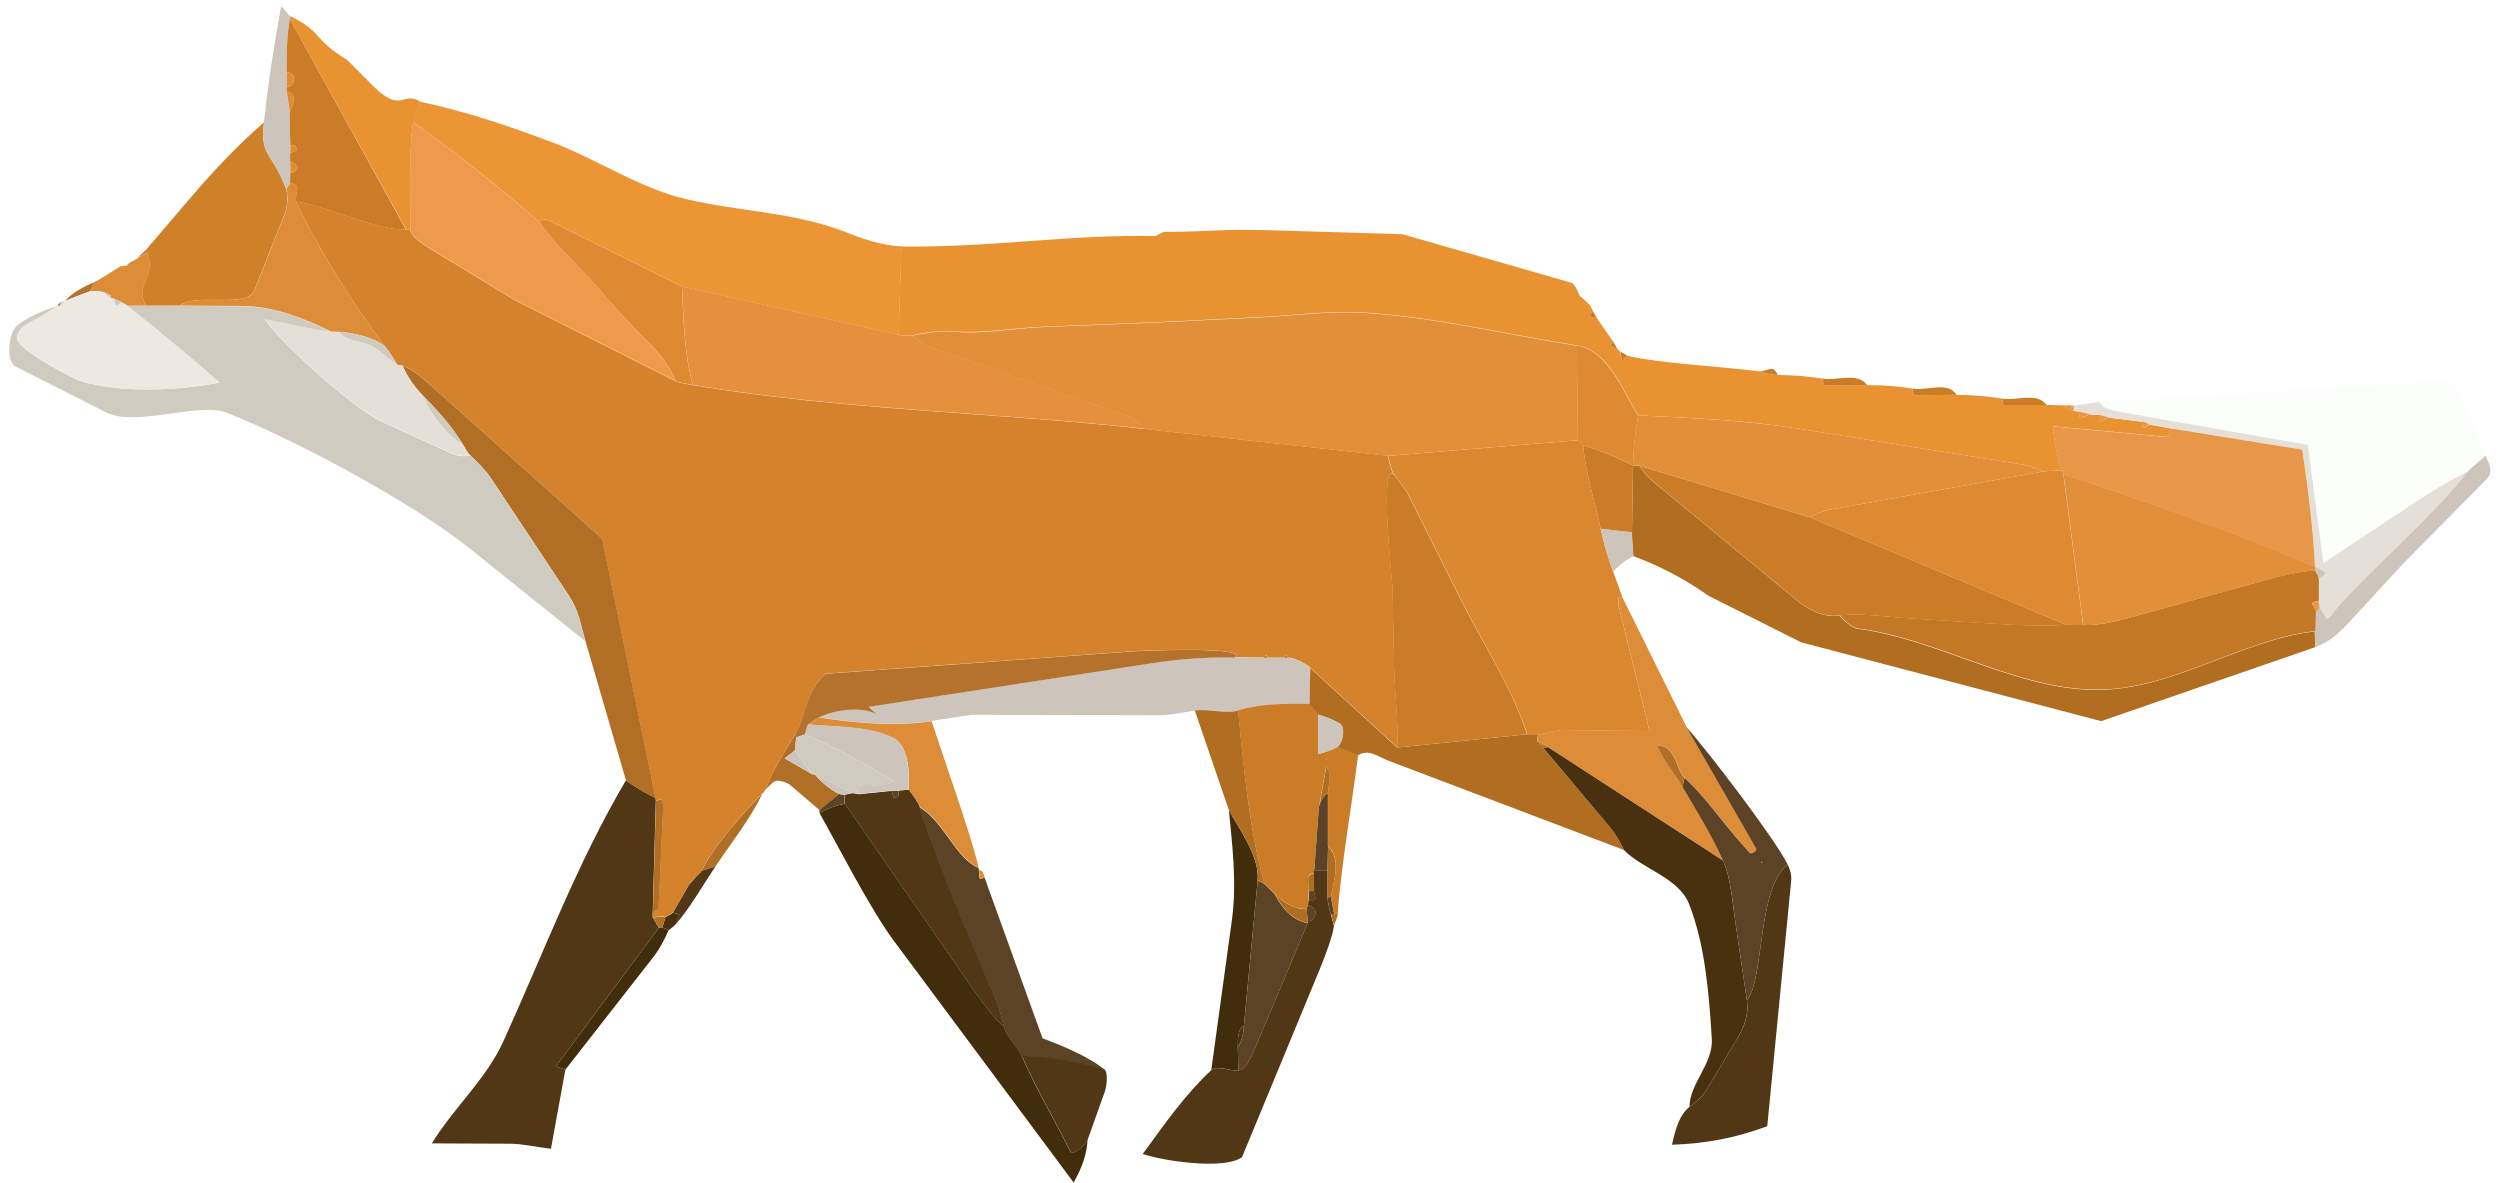
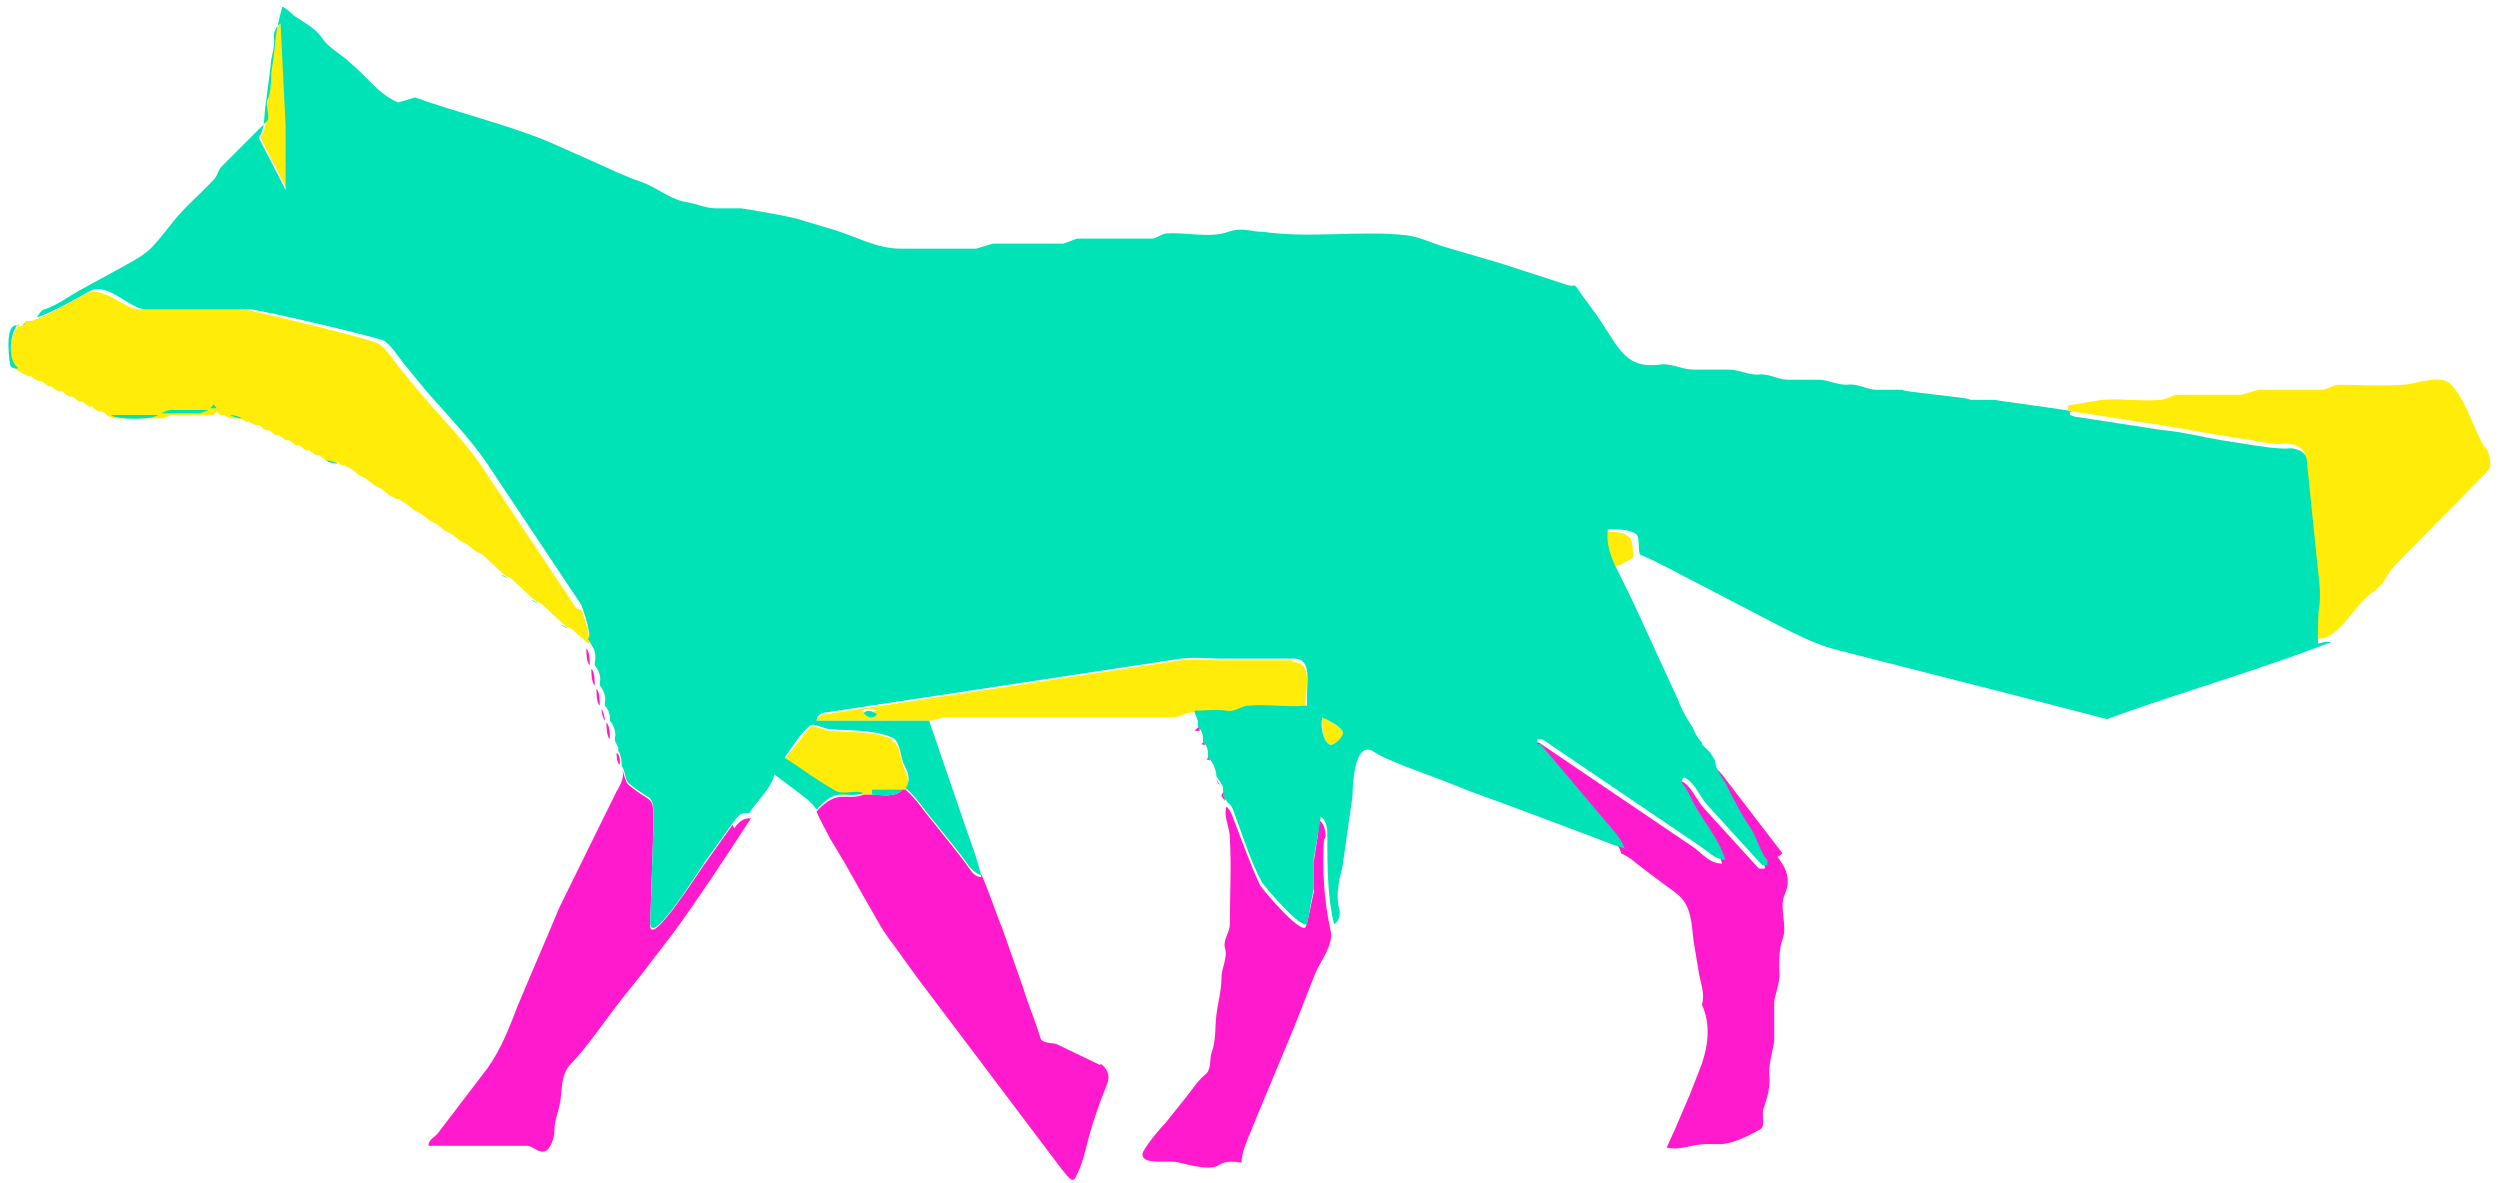
- <svg xmlns="http://www.w3.org/2000/svg" id="Layer_1" data-name="Layer 1" viewBox="0 0 148.79 70.38">
+ <svg xmlns="http://www.w3.org/2000/svg" id="Layer_1" version="1.1" viewBox="0 0 148.8 70.4">
  <defs>
    <style>
-       .cls-1 {
-         fill: #cdc5bb;
+       .st0 {
+         fill: #00e3b7;
      }

-       .cls-2 {
-         fill: #e4dfd7;
+       .st1 {
+         fill: #ff1bcd;
      }

-       .cls-3 {
-         fill: #dd8c38;
-       }
- 
-       .cls-4 {
-         fill: #ca7c27;
-       }
- 
-       .cls-5 {
-         fill: #c37825;
-       }
- 
-       .cls-6 {
-         fill: #cfcbc0;
-       }
- 
-       .cls-7 {
-         fill: #b16e20;
-       }
- 
-       .cls-8 {
-         fill: #ee9a4c;
-       }
- 
-       .cls-9 {
-         fill: #49300e;
-       }
- 
-       .cls-10 {
-         fill: #e89232;
-       }
- 
-       .cls-11 {
-         fill: #fcfefb;
-       }
- 
-       .cls-12 {
-         fill: #e4903d;
-       }
- 
-       .cls-13 {
-         fill: #dd8a33;
-       }
- 
-       .cls-14 {
-         fill: #b5722c;
-       }
- 
-       .cls-15 {
-         fill: #da8830;
-       }
- 
-       .cls-16 {
-         fill: #412d0b;
-       }
- 
-       .cls-17 {
-         fill: #5d4325;
-       }
- 
-       .cls-18 {
-         fill: #e89647;
-       }
- 
-       .cls-19 {
-         fill: #b16f25;
-       }
- 
-       .cls-20 {
-         fill: #513716;
-       }
- 
-       .cls-21 {
-         fill: #e28f3a;
-       }
- 
-       .cls-22 {
-         fill: #ce8129;
-       }
- 
-       .cls-23 {
-         fill: #ede8e1;
-       }
- 
-       .cls-24 {
-         fill: #d4832c;
-       }
- 
-       .cls-25 {
-         fill: #ec9534;
+       .st2 {
+         fill: #ffed09;
      }
    </style>
  </defs>
-   <path class="cls-24" d="M24.16,13.67h.25c0,.39.79.89,1.21,1.15l5.01,3.04,9.56,4.82c.24.12.75.19,1.03.24,8.87,1.49,17.97,1.62,26.92,2.61l14.45,1.59c.11.32.18.87.37,1.12-.89-.8-.08,6.51-.08,6.68l.1,4.8c.03,1.65.27,3.2.18,4.76l-5.17-4.73c-.29-.27-.96-.61-1.33-.61-.01-.01-.12-.13-.12-.15s-.11.14-.12.15h-.94s-.11-.16-.12-.15c0,.01-.11.14-.13.15l-1.73-.02c.82-.67-5.61-.39-5.92-.37l-18.42,1.34c-1.17.96-1.18,2.5-1.83,3.6s-1.34,2.11-1.77,3.31c-.05.06-.13.19-.19.24-1.05,1.01-3,3.24-3.6,4.57-.05.12-.26.28-.35.37-.11.11-.33.32-.4.45l-.97,1.68c-.1.06-.31.22-.43.22l-.76.05c-.05-.08,0-.29,0-.38-.07.07.33-.08.33-.18l.27-5.93c0-.17-.04-.53-.12-.51s-.22.03-.31.05c0-.04-.01-.11-.02-.15l-3.18-15.43-10.03-8.97c-.62-.56-1.17-1.05-1.85-1.33-.08,0-.24-.01-.31-.05-.18-.29-.43-.73-.64-.97-1.81-2.35-4.14-6.04-5.38-8.73,1.88.25,4.66,1.69,6.53,1.66Z" />
-   <path class="cls-10" d="M93.5,16.82l.53.8.21.17.4.39.18.36s-.28.27-.18.28c.11.02.35.05.41.13l.95,1.37s-.25.24-.16.27l.39.14.2.2.05.38c.06.41.2-.18.36-.14,1.93.46,5.9.67,7.87.93.27.11.76.22,1.07.22.92,0,1.81.08,2.71.21-.03-.08,0,.39.09.39h2.55c.91,0,1.81.06,2.71.21-.03-.09,0,.39.09.39l2.52-.02c.92,0,1.83.09,2.73.22-.03-.08,0,.38.09.38h2.55s1.1.03,1.1.03c.01.12,0,.17.07.19l.42.13c.08.02.24.02.32.04,0,.04.02.43.12.39l.52-.22.55.04s.02.44.11.39c.13-.06.38-.25.52-.23l1.93.24.05.31c.01.07.09.07.15.03.06-.04.18-.19.25-.17l1.16.21.06.35c.01.08-.32.16-.41.15l-6.55-.61c.07.92.24,1.84.56,2.64-.32.01-.9,0-1.19.06-.41-.24-.9-.38-1.48-.47l-12.99-2.08c-3.22-.52-6.43-.64-9.59-.8-.92-1.46-1.76-3.86-3.64-4.16-4.18-.66-8.34-1.68-12.68-1.96-2.07-.13-4.24.18-6.32.28l-6.14.3-6.73.27c-1.82.07-3.49.43-5.39.26-.66-.06-1.77.12-2.32.25-.19.05-.6.01-.8-.03l.16-5.26c5.2.08,10.06-.73,15.12-.62l.5-.25c2.84,0,3.24-.18,6.19-.1l8.02.24,10.02,2.88Z" />
-   <path class="cls-15" d="M93.9,26.19l.32.32c.15,1.68.7,3.3,1.05,4.95.2.92.42,1.71.74,2.57l.56,1.54s-.23,0-.23,0c0,0-.04.35,0,.5l1.83,7.44-5.16-.05c-.41,0-1.11.2-1.47.29-.16.04-.48-.06-.64-.04-.9-2.77-2.56-5.26-3.9-7.94l-3.25-6.49-.77-1.03c-.19-.25-.26-.8-.37-1.12l11.31-.93Z" />
-   <path class="cls-25" d="M53.65,14.67l-.16,5.26-12.89-2.87-7.97-3.96c-.06-.03-.35-.06-.39-.02s-.06.07-.11.15c-2.41-2.09-4.95-4.11-7.55-5.97.05-.34.31-.87.45-1.2,2.66.56,5.23,1.43,7.86,2.42s5.18,2.73,7.94,3.37c3.33.78,6.58.76,9.78,2.07.89.37,2.13.72,3.04.74Z" />
-   <path class="cls-6" d="M3.38,18.2c-1.17.97-2.21,1-2.37,1.86-.14.74,3.54,2.54,3.65,2.58,2.4.78,5.94.62,8.41.13-1.47-1.29-4.12-3.5-5.51-4.58h1.17c.6.01,1.39.01,1.97.02l3.72.02c1.86,0,3.74.76,5.25,1.51-.93-.06-2.67-.5-3.91-.73,1.07,1.55,5.4,5.38,6.9,6.06l3.52,1.61c.63.29,1.17.6,1.78.42.34.28.93.88,1.22,1.33l4.66,7.02c.61.91.71,1.77.99,2.71l-6.88-5.52c-3.38-2.72-10.37-6.47-14.49-8.09-1.6-.63-5.37.88-7.13,0l-5.4-2.73c-.61-.31-.41-2.03.07-2.43.58-.49,1.74-1,2.37-1.15Z" />
-   <path class="cls-20" d="M39.01,47.49s.02.11.02.15l-.18,6.58c0,.1-.04.3,0,.38l.36.62-6.13,8.25.57.19-.86,4.71c-.9-.1-1.66-.3-2.45-.3l-4.64-.02c1.37-2.22,3.22-3.79,4.27-6.1,2.39-5.26,4.38-10.59,7.28-15.5.56.39,1.14.74,1.75,1.03Z" />
-   <path class="cls-11" d="M147.94,27.11c-.26.29-.81.66-1.04.95-1.15.56-2.25,1.24-3.38,1.99l-5.24,3.48-.93-7.04-11.05-1.94c-.58-.1-1.09-.18-1.38-.61,1.81-.25,3.64-.18,5.56-.31l4.57-.31,4.94-.31c1.54-.1,3.08-.11,4.56-.38,1.1-.2,1.62.32,2.02,1.21.51,1.12,1,2.19,1.38,3.27Z" />
-   <path class="cls-7" d="M97.58,27.73c.34.59.88,1,1.48,1.49l7.77,6.42c.83.68,1.62,1.11,2.65,1,.15.18.7.73,1.06.78,4.81.62,9.33,3.6,14.17,3.64,4.55.04,8.67-2.98,13.06-3.48-.01.26.02.66.04.93l-12.76,4.41-17.85-4.69-5.5-2.76c-1.46-1.03-2.92-1.79-4.49-2.37-.03-.44-.09-.99-.08-1.43l.06-3.98c.09.05.3,0,.4.03Z" />
-   <path class="cls-1" d="M73.5,39.13l1.73.02h.25s.94,0,.94,0h.24c.37,0,1.04.34,1.33.6l-.04,2.15c-1.48,0-2.9-.02-4.26.39-.69.21-1.85-.12-2.58,0-.66.11-1.48.28-2.23.28l-11.07-.03-2.37.37c-2.19.34-4.55.11-6.71-.22.78-.41,2.52-.72,3.46-.17l-.51-.46,16.94-2.61c1.7-.26,3.26-.35,4.87-.33Z" />
-   <path class="cls-19" d="M39.01,47.49c-.61-.29-1.19-.64-1.75-1.03l-2.42-8.32c-.27-.94-.38-1.8-.99-2.71l-4.66-7.02c-.29-.44-.89-1.04-1.22-1.33-.14-.12-.31-.44-.41-.61-.65-1.09-1.52-2.04-2.42-2.96-.5-.51-.9-1.1-1.18-1.75.68.28,1.22.78,1.85,1.33l10.03,8.97,3.18,15.43Z" />
-   <path class="cls-4" d="M77.95,41.9l.5.62v2.37c.43-.14.87-.27,1.13-.43l1.25.48c-.32,2.57-1.08,7.07-1.21,9.44h-.22s-.19-1-.19-1c.17-.99.64-2.31-.17-3.01v-3.17c-.01-.51.28-1.01-.11-1.6l-.44,2.47-.27,3.73s-.02.12-.02.16c-.19,0-.35.14-.35.3l.03.76v.58c.02.07-.03.22-.05.29-.02.06-.08.15-.07.21-.74.01-1.36-.39-1.9-.91l-.61-.6c-.88-3.09-1.25-7.08-1.57-10.31,1.36-.41,2.79-.4,4.26-.39ZM78.95,45.18s-.02-.03-.03-.03-.03.02-.03.03.02.03.03.03.03-.02.03-.03Z" />
-   <path class="cls-22" d="M17.03,11.25c.12.49.08,1.06-.12,1.56l-1.78,4.49c-.42,1.06-3.56.11-4.43.89-.58,0-1.37,0-1.97,0-.85-1.1.68-1.78-.02-3.17-.02-.04,0-.11,0-.18l2.68-3.13c1.38-1.61,2.78-3.09,4.32-4.43-.23,2.12.43,1.63,1.32,3.97Z" />
-   <path class="cls-3" d="M96.57,35.57l3.82,7.72,4.13,7.2c.1.18-.29.36-.36.28l-.35-.39c-1.23-1.35-2.26-2.9-3.54-4.09-.55-.51-.43-1.89-1.65-1.93.37.93,1.06,1.69,1.52,2.46.86,1.43,1.76,2.88,2.42,4.4l-10.43-6.76-.64-.37.05-.35c.37-.09,1.06-.29,1.47-.29l5.16.05-1.83-7.44c-.04-.15,0-.5,0-.5,0,0,.19,0,.23,0Z" />
-   <path class="cls-16" d="M50.29,47.84l7.2,10.42c.74,1.07,1.41,2.06,2.27,2.87.16.6.81,1.18,1.05,1.72.85,1.95,1.89,3.69,2.94,5.78.28-.03.85-.45.98-.82-.04.81-.28,1.59-.83,2.57l-10.72-14.41c-1.38-1.86-3.31-5.64-4.39-7.55.44-.3.96-.49,1.49-.58Z" />
-   <path class="cls-7" d="M83.16,44.49l7.73-.79c.16-.02.48.08.64.04l-.05.35.38.43,3.98,4.74c.33.39.61.91.81,1.33l-13.95-5.29c-.69-.26-1.22-.75-1.88-.35l-1.25-.48c.34-.2.51-1.18.19-1.39s-.93-.45-1.32-.55l-.5-.62.04-2.15,5.17,4.73Z" />
-   <path class="cls-9" d="M102.55,51.22c.48,1.09.54,2.41.73,3.65l.69,4.68c.11.76-.13,1.51-.55,2.22l-1.88,3.13c-.24.4-.65.71-.99.98,0-1.38,1.42-2.58,1.33-4.04-.16-2.64-.39-5.58-1.35-8.03-.62-1.58-2.81-2.1-3.88-3.22-.2-.42-.48-.94-.81-1.33l-3.98-4.74.26-.06,10.43,6.76Z" />
-   <path class="cls-20" d="M79.01,51.81v1.6c0,.32.12.69.2,1.01l.18.7c-.09.66-.55,1.85-.85,2.58l-4.62,11.17c-1.05.77-4.67.23-5.91-.19,1.39-1.91,2.55-3.56,4.08-4.99.34-.31,1.21.08,1.61.02.45-.07.74-.72,1-1.34l3.13-7.44s0-.09,0-.13c.24.13.5-.29.46-.55-.03-.17-.32-.39-.47-.35.02-.07.07-.21.06-.29.1-.02.43-.02.41-.14s-.09-.36-.09-.48l-.02-1.03s.01-.12.02-.16h.79Z" />
-   <path class="cls-20" d="M100.55,65.88c.34-.27.75-.57.99-.98l1.88-3.13c.43-.71.67-1.46.55-2.22,1.05-1.32.6-6.7,2.43-8.09.14.29.24.61.2,1.01l-1.42,14.56c-1.94.71-3.66,1.03-5.67,1.1.2-.9.43-1.78,1.05-2.26Z" />
-   <path class="cls-17" d="M58.24,51.64s0,.1.01.14l.05.49c0,.08.28-.03.3-.03l3.45,9.56c1.19.43,2.94,1.19,3.67,1.86-1.62-.41-3.26-.8-4.92-.78-.24-.55-.89-1.13-1.05-1.72-.12-.45-.23-1.01-.44-1.52-1.61-3.9-3.33-7.67-4.59-11.6,1.46.86,2.16,3.06,3.51,3.61Z" />
-   <path class="cls-10" d="M20.62,3.54l.4.39.2.2.4.4.2.2.4.4c1.68,1.68,1.8.23,2.82.94-.14.33-.4.87-.45,1.2-.26,1.71-.15,4.8-.16,6.4h-.25S17.25,1.13,17.25,1.13l.03-.17c2.02,1.01,1.26,1.31,3.34,2.58Z" />
-   <path class="cls-2" d="M146.9,28.06c-2.28,2.88-5.56,5.61-7.77,8.09-.21.23-.55.8-.64.66l-.44-.68c-.01-.09-.06-.28-.06-.37v-1.33c.06.04.5-.26.39-.35-.14-.11-.39-.26-.59-.34-.11-2.26-.39-4.47-.76-6.98l-7.94-1.28-1.16-.21c-.08-.05-.33-.15-.45-.17l-1.93-.24c-.14-.05-.47-.15-.64-.16l-.55-.04-.63-.16c-.08-.02-.24-.01-.32-.04l.04-.16-.04-.16,1.51-.21c.29.42.8.5,1.38.61l11.05,1.94.93,7.04,5.24-3.48c1.13-.75,2.23-1.42,3.38-1.99Z" />
-   <path class="cls-17" d="M106.4,51.46c-1.83,1.39-1.38,6.77-2.43,8.09l-.69-4.68c-.18-1.24-.25-2.56-.73-3.65-.67-1.51-1.57-2.96-2.42-4.4l.13-.53c1.28,1.19,2.31,2.74,3.54,4.09l.35.39c.07.08.46-.11.36-.28l-4.13-7.2c1.32,1.47,5.27,6.65,6.02,8.17ZM104.88,51.32s-.02-.03-.03-.03-.03.02-.03.03.02.03.03.03.03-.02.03-.03Z" />
-   <path class="cls-16" d="M74.85,52.4l-.82,8.67c-.37.11-.36.8-.36,1.24l.03,1.4c-.4.06-1.27-.34-1.61-.02l1.23-8.95c.3-2.22.02-4.4-.18-6.52.63,1.15,1.84,2.78,1.71,4.18Z" />
-   <path class="cls-3" d="M48.74,42.7c2.16.33,4.52.56,6.71.22.76,2.38,2.26,6.49,2.8,8.72-1.35-.55-2.05-2.75-3.51-3.61-.1-.31-.44-.76-.65-1.02.03-.89.04-2.64-.95-3.1-1.54-.72-3.41-.62-5.01-.79.14-.12.45-.33.61-.41Z" />
-   <path class="cls-20" d="M65.73,63.64c.24.22.13,1.03.02,1.34l-1.01,2.83c-.13.37-.7.79-.98.82-1.05-2.09-2.09-3.83-2.94-5.78,1.66-.02,3.3.37,4.92.78Z" />
-   <path class="cls-1" d="M137.81,38.5c-.01-.27-.05-.67-.04-.93l.05-1.17s.23-.19.22-.27l.44.68c.09.14.43-.42.64-.66,2.21-2.48,5.49-5.22,7.77-8.09.23-.29.78-.66,1.04-.95.15.42.54.92.05,1.42l-4.94,5-3.32,3.6c-.59.64-1.18,1.12-1.91,1.38Z" />
-   <path class="cls-7" d="M73.69,42.3c.32,3.23.68,7.22,1.57,10.31-.08-.08-.3-.16-.41-.21.13-1.41-1.08-3.03-1.71-4.18l-2.03-5.93c.74-.12,1.89.21,2.58,0Z" />
-   <path class="cls-1" d="M17.28.96l-.03.17c-.19,1.03-.19,2.1-.19,3.17v.84c0,.09,0,.25,0,.34.03.32.17.93.17,1.25l.05,1.91v.46s0,.53,0,.53v.66c0,.15,0,.44-.02.58,0,.11-.17.29-.23.38-.89-2.34-1.55-1.85-1.32-3.97.24-2.28.58-4.49,1.02-6.9.22.16.39.5.55.58Z" />
-   <path class="cls-16" d="M39.79,55.37c-.23.52-.53,1.12-.93,1.62l-5.21,6.67-.57-.19,6.13-8.25.2-.03.37.18Z" />
-   <path class="cls-3" d="M8.73,18.19h-1.17c-.08-.07-.26-.16-.35-.21l-.45-.22s-.12.01-.15,0c0-.12,0-.16-.06-.2-.09-.05-.3-.16-.4-.18-.19-.04-.6-.1-.79-.03l.24-.56c.22-.1.54-.29.74-.42l.81-.51c.08-.05.3-.02.39-.05.07-.03.21-.18.23-.21.09-.05.28-.13.37-.19l.58-.38c.7,1.39-.84,2.08.02,3.17Z" />
-   <path class="cls-19" d="M47.33,43.7c.02.07.06.14.06.19l-.09.78-.6.47,1.64.94s.13,0,.17.02c.3.41,1.01.97,1.44,1.16l-1.17.96-1.74-1.49c-.18-.16-.73-.33-.91-.24s-.41.33-.57.52c.42-1.2,1.14-2.24,1.77-3.31Z" />
-   <path class="cls-1" d="M97.13,31.68c0,.43.05.98.08,1.43-.46.22-.88.54-1.21.93-.31-.86-.54-1.66-.74-2.57l1.86.21Z" />
-   <path class="cls-19" d="M42.57,51.58l-.8.24c.6-1.33,2.55-3.56,3.6-4.57-.75,1.54-1.84,2.9-2.8,4.33Z" />
-   <path class="cls-20" d="M42.57,51.58c-.63.94-1.65,2.68-2.36,3.43l.21-.47c.06-.13-.19-.19-.37-.22l.97-1.68.4-.45c.09-.1.3-.26.35-.37l.8-.24Z" />
-   <path class="cls-4" d="M111.13,22.92h-2.55c-.08,0-.12-.47-.09-.38.88.13,2.05-.41,2.64.38Z" />
-   <path class="cls-4" d="M116.45,23.5l-2.52.02c-.08,0-.12-.47-.09-.39.87.14,2.09-.46,2.61.37Z" />
-   <path class="cls-4" d="M121.82,24.11h-2.55c-.08,0-.12-.46-.09-.38.88.13,2.04-.41,2.64.38Z" />
-   <path class="cls-9" d="M40.21,55.01c-.09.1-.3.27-.42.36l-.37-.18.2-.64c.12,0,.32-.16.43-.22.18.02.42.08.37.22l-.21.47Z" />
-   <path class="cls-14" d="M5.36,17.35c-.4.13-1.13.43-1.51.58.47-.53,1.1-.85,1.75-1.14l-.24.56Z" />
-   <path class="cls-7" d="M79.62,54.39c-.01.19-.19.54-.22.72l-.18-.7.19-.03h.22Z" />
-   <path class="cls-4" d="M105.79,22.32c-.31,0-.8-.11-1.07-.22.18.02.55-.14.74-.15.14,0,.33.26.33.37Z" />
-   <path class="cls-14" d="M7.15,15.85l-.81.51.81-.51Z" />
-   <path class="cls-5" d="M94.03,17.62l-.53-.8c.23.07.43.62.53.8Z" />
-   <path class="cls-14" d="M8.71,14.84c0,.07-.02.14,0,.18l-.58.38c.17-.16.43-.39.58-.56Z" />
-   <path class="cls-5" d="M69.27,13.8l-.5.25.5-.25Z" />
-   <path class="cls-17" d="M50.27,47.29v.55c-.52.09-1.03.29-1.48.58-.03-.05-.02-.13-.01-.21l1.17-.96c.08.03.25.05.33.04Z" />
-   <path class="cls-5" d="M21.01,3.93l-.4-.39c.12.07.29.29.4.39Z" />
-   <path class="cls-5" d="M21.61,4.53l-.4-.4.4.4Z" />
-   <path class="cls-5" d="M22.2,5.12l-.4-.4.4.4Z" />
-   <path class="cls-4" d="M96.24,20.74l-.39-.14c-.09-.03.12-.24.16-.27.07.1.17.3.23.41Z" />
-   <path class="cls-3" d="M58.61,52.23s-.3.11-.3.03l-.05-.49c.06,0,.22.08.25.18l.1.28Z" />
-   <path class="cls-5" d="M94.64,18.18l-.4-.39.4.39Z" />
-   <path class="cls-5" d="M95.05,18.96c-.06-.08-.31-.11-.41-.13-.1-.01.14-.26.18-.28l.23.41Z" />
-   <path class="cls-4" d="M96.85,21.17c-.16-.04-.31.55-.36.14l-.05-.38.41.23Z" />
-   <path class="cls-18" d="M123.44,24.3l-.04.16-.42-.13c-.07-.02-.06-.07-.07-.19l.23-.03.3.2Z" />
-   <path class="cls-10" d="M123.44,24.3l-.3-.2c.06,0,.19.05.26.04l.04.16Z" />
-   <path class="cls-14" d="M3.6,18.21c-.08,0-.17-.02-.22,0,.07-.05.17-.18.22-.25v.26Z" />
-   <path class="cls-14" d="M7.54,15.8s.17-.18.23-.21c-.02.04-.16.19-.23.21Z" />
-   <path class="cls-6" d="M3.6,18.21v-.26c.08,0,.19,0,.25-.02l-.25.28Z" />
-   <path class="cls-21" d="M93.86,20.57l.05,5.63-11.31.93-14.45-1.59c-.45-.58-1.14-.82-1.91-1.08l-10.72-3.74c-.5-.17-.92-.43-1.24-.74.55-.13,1.66-.31,2.32-.25,1.9.18,3.56-.18,5.39-.26l6.73-.27,6.14-.3c2.08-.1,4.25-.41,6.32-.28,4.34.28,8.5,1.3,12.68,1.96Z" />
-   <path class="cls-12" d="M53.48,19.93c.19.04.6.08.8.03.31.31.74.57,1.24.74l10.72,3.74c.77.27,1.46.5,1.91,1.08-8.94-.99-18.05-1.12-26.92-2.61-.5-1.88-.55-3.9-.64-5.86l12.89,2.87Z" />
-   <path class="cls-8" d="M32.12,13.23c.87,1.3,2.07,2.33,3.15,3.55s2.07,2.36,3.22,3.5c.73.73,1.38,1.51,1.71,2.39l-9.56-4.82-5.01-3.04c-.43-.26-1.22-.76-1.21-1.15,0-1.6-.09-4.69.16-6.4,2.59,1.86,5.13,3.88,7.55,5.97Z" />
-   <path class="cls-4" d="M82.96,28.24l.77,1.03,3.25,6.49c1.34,2.68,3.01,5.17,3.9,7.94l-7.73.79c.09-1.56-.15-3.11-.18-4.76l-.1-4.8c0-.17-.81-7.48.08-6.68Z" />
-   <path class="cls-4" d="M24.16,13.67c-1.87.03-4.66-1.41-6.53-1.66-.08-.17.06-.61.05-.86-.01-.15-.22-.2-.42-.28.01-.15.02-.44.02-.58.12.01.42-.18.41-.33s-.3-.34-.42-.33v-.53s.38-.13.38-.13c.07-.02-.03-.3-.11-.3l-.26-.03-.05-1.91.26-.74c.07-.19-.23-.64-.43-.51,0-.09,0-.25,0-.34.19.12.49-.31.45-.52-.03-.16-.3-.33-.45-.32,0-1.07,0-2.14.19-3.17l6.91,12.54Z" />
-   <path class="cls-14" d="M73.5,39.13c-1.6-.02-3.17.07-4.87.33l-16.94,2.61.51.46c-.94-.55-2.68-.24-3.46.17-.16.09-.48.29-.61.41-.11.11-.16.44-.21.59l-.54.19s-.03-.12-.06-.19c.65-1.1.66-2.64,1.83-3.6l18.42-1.34c.31-.02,6.75-.31,5.92.37Z" />
-   <path class="cls-2" d="M19.68,19.72l.53.03c.32.51.99.49,1.69.74.5.18,1.29.96,1.75,1.22.07.04.23.04.31.05.28.65.68,1.25,1.18,1.75.54,1.17,1.33,2.28,2.42,2.96.1.16.27.49.41.61-.61.18-1.15-.13-1.78-.42l-3.52-1.61c-1.5-.68-5.83-4.51-6.9-6.06,1.24.23,2.97.67,3.91.73Z" />
-   <path class="cls-3" d="M17.63,12.01c1.23,2.69,3.57,6.38,5.38,8.73-.55-.65-2.05-.94-2.8-.99l-.53-.03c-1.52-.75-3.39-1.5-5.25-1.51l-3.72-.02c.87-.79,4.01.17,4.43-.89l1.78-4.49c.2-.5.24-1.08.12-1.56.06-.09.22-.27.23-.38.19.07.41.13.42.28.02.25-.12.68-.05.86Z" />
-   <path class="cls-13" d="M40.59,17.05c.08,1.96.13,3.98.64,5.86-.27-.05-.79-.12-1.03-.24-.32-.88-.97-1.67-1.71-2.39-1.15-1.14-2.15-2.29-3.22-3.5s-2.29-2.25-3.15-3.55c.05-.08.07-.11.11-.15s.33-.01.39.02l7.97,3.96Z" />
-   <path class="cls-19" d="M38.86,54.22l.18-6.58c.09-.01.23-.03.31-.05s.13.34.12.51l-.27,5.93c0,.11-.4.26-.33.18Z" />
-   <path class="cls-6" d="M23.01,20.74c.21.25.46.69.64.97-.46-.26-1.24-1.04-1.75-1.22-.71-.25-1.37-.23-1.69-.74.75.05,2.25.34,2.8.99Z" />
-   <polygon class="cls-19" points="39.62 54.55 39.42 55.19 39.22 55.23 38.86 54.6 39.62 54.55" />
-   <path class="cls-19" d="M41.42,52.2l-.4.45c.07-.13.29-.33.4-.45Z" />
-   <path class="cls-14" d="M76.66,39.15h-.24s.11-.17.12-.15.11.14.12.15Z" />
-   <path class="cls-14" d="M75.47,39.15h-.25s.12-.14.13-.15c0-.01.11.14.12.15Z" />
-   <path class="cls-21" d="M121.55,28.07l-12.64,2.26c-.44.08-.88.27-1.19.46l-10.13-3.07c-.09-.03-.31.02-.4-.03.01-.99.13-1.99.31-2.97,3.15.16,6.37.29,9.59.8l12.99,2.08c.57.09,1.07.23,1.48.47Z" />
-   <path class="cls-13" d="M122.74,28.01c.02.06.06.16.06.22l1.18,8.98c-.3,0-.72-.04-1-.02l-15.26-6.4c.31-.19.75-.38,1.19-.46l12.64-2.26c.29-.05.87-.05,1.19-.06Z" />
-   <path class="cls-18" d="M129.08,25.48l7.94,1.28c.37,2.5.65,4.72.76,6.98-4.88-2.07-9.94-3.87-14.98-5.5,0-.06-.04-.15-.06-.22-.32-.8-.49-1.72-.56-2.64l6.55.61c.09,0,.43-.07.41-.15l-.06-.35Z" />
-   <path class="cls-13" d="M97.5,24.73c-.17.98-.29,1.98-.31,2.97-.71-.38-2.13-.98-2.97-1.18l-.32-.32-.05-5.63c1.87.3,2.72,2.71,3.64,4.16Z" />
-   <path class="cls-18" d="M124.36,24.66l-.52.22c-.1.04-.12-.35-.12-.39l.63.16Z" />
-   <path class="cls-18" d="M125.54,24.86c-.14-.02-.39.18-.52.23-.1.04-.12-.36-.11-.39.16.01.5.11.64.16Z" />
-   <path class="cls-18" d="M127.92,25.26c-.07-.01-.19.14-.25.17-.06.03-.14.04-.15-.03l-.05-.31c.12.01.37.12.45.17Z" />
-   <path class="cls-4" d="M97.19,27.7l-.06,3.98-1.86-.21c-.35-1.65-.9-3.27-1.05-4.95.84.2,2.26.81,2.97,1.18Z" />
-   <path class="cls-23" d="M5.36,17.35c.19-.06.6,0,.79.03.07.08.32.28.46.38.03.02.12,0,.15,0l.12.41c.03.11.31-.15.33-.19.09.04.27.14.35.2,1.4,1.09,4.05,3.3,5.51,4.58-2.47.5-6.02.66-8.41-.13-.11-.03-3.79-1.84-3.65-2.58.16-.86,1.2-.89,2.37-1.86.06-.01.15,0,.22,0l.25-.28c.37-.15,1.11-.45,1.51-.58Z" />
-   <path class="cls-5" d="M137.79,33.95c.04.12.22.34.22.47v1.33c-.16.02-.46.1-.38.22.06.11.21.31.21.42l-.05,1.17c-4.4.5-8.51,3.52-13.06,3.48-4.84-.04-9.36-3.02-14.17-3.64-.37-.05-.92-.6-1.06-.78,1.35-.14,2.72.09,4.17.18l4.21.27c1.76.11,3.48.22,5.12.11.28-.02.71.01,1,.02,1.18.02,2.29-.31,3.5-.65l6.22-1.72c1.4-.39,2.72-.79,4.08-.89Z" />
-   <path class="cls-4" d="M107.72,30.79l15.26,6.4c-1.64.11-3.36,0-5.12-.11l-4.21-.27c-1.45-.09-2.82-.33-4.17-.18-1.03.11-1.82-.32-2.65-1l-7.77-6.42c-.59-.49-1.13-.9-1.48-1.49l10.13,3.07Z" />
-   <path class="cls-6" d="M27.56,26.47c-1.09-.68-1.89-1.79-2.42-2.96.9.91,1.77,1.87,2.42,2.96Z" />
-   <path class="cls-17" d="M75.25,52.61l.61.6c.43.82,1.04,1.57,1.97,1.73l-3.13,7.44c-.26.62-.55,1.27-1,1.34l-.03-1.4c.26-.33.32-.81.36-1.24l.82-8.67c.11.05.32.13.41.21Z" />
-   <path class="cls-1" d="M79.58,44.47c-.26.16-.7.29-1.13.43v-2.37c.39.11.99.34,1.32.55s.15,1.19-.19,1.39Z" />
-   <path class="cls-17" d="M79.04,50.39l-.03,1.42h-.79s.27-3.72.27-3.72c.02-.27.32-.82.54-.87v3.17Z" />
-   <path class="cls-7" d="M79.21,53.39l-.2.02v-1.6l.03-1.42c.8.7.34,2.01.17,3.01Z" />
-   <path class="cls-7" d="M79.04,47.21c-.23.05-.52.6-.54.87l.44-2.47c.39.59.1,1.09.1,1.6Z" />
-   <path class="cls-7" d="M77.76,54.11l.08.69s0,.1,0,.13c-.93-.16-1.54-.91-1.97-1.73.53.52,1.16.92,1.9.91Z" />
-   <path class="cls-17" d="M79.21,53.39l.19,1-.19.03c-.08-.32-.2-.69-.2-1.01l.2-.02Z" />
-   <path class="cls-7" d="M78.2,51.98l.02,1.03-.34.04-.03-.76c0-.16.15-.3.35-.3Z" />
-   <path class="cls-17" d="M78.22,53.01c0,.12.06.36.09.48s-.31.12-.41.14v-.58s.32-.04.32-.04Z" />
-   <path class="cls-17" d="M77.84,54.8l-.08-.69c0-.06.05-.15.07-.21.15-.04.44.18.47.35.04.26-.21.67-.46.55Z" />
-   <circle class="cls-7" cx="78.91" cy="45.18" r=".03" />
-   <path class="cls-19" d="M100.26,46.29l-.13.53c-.46-.77-1.14-1.53-1.52-2.46,1.22.04,1.09,1.42,1.65,1.93Z" />
-   <polygon class="cls-19" points="92.12 44.46 91.86 44.53 91.48 44.09 92.12 44.46" />
-   <path class="cls-20" d="M53.06,47.06l.13.39c.02.07.28-.05.28-.12l.02-.28.59-.05c.21.27.55.72.65,1.02,1.26,3.92,2.99,7.69,4.59,11.6.21.51.31,1.06.44,1.52-.87-.82-1.54-1.81-2.27-2.87l-7.2-10.42v-.55s.42-.09.42-.09c.1-.02.32.07.42.06l1.94-.2Z" />
-   <path class="cls-1" d="M138.01,34.42c0-.13-.18-.35-.22-.47-.02-.05,0-.15,0-.22.2.09.46.23.59.34.11.09-.32.39-.37.35Z" />
-   <path class="cls-18" d="M137.99,35.76c0,.09.05.28.06.37,0,.08-.18.25-.22.27,0-.1-.14-.31-.21-.42-.07-.12.23-.21.37-.22Z" />
-   <circle class="cls-3" cx="104.84" cy="51.32" r=".03" />
-   <path class="cls-9" d="M74.03,61.07c-.04.43-.1.91-.36,1.24,0-.43-.01-1.13.36-1.24Z" />
-   <path class="cls-1" d="M54.08,47l-.59.05h-.43s-1.94.2-1.94.2c-.42-1.02,1.17-.14,2.07-.77-1.88-1.1-3.49-2.02-5.28-2.79.05-.15.09-.48.21-.59,1.59.17,3.47.06,5.01.79.99.46.98,2.21.95,3.1Z" />
-   <path class="cls-3" d="M17.24,6.73c0-.31-.15-.93-.17-1.25.2-.13.5.32.43.51l-.26.74Z" />
-   <path class="cls-3" d="M17.06,5.14v-.84c.14-.01.41.16.45.32.04.21-.26.64-.45.52Z" />
-   <path class="cls-3" d="M17.28,10.29v-.66c.12-.01.41.17.41.33s-.3.34-.41.33Z" />
-   <path class="cls-3" d="M17.28,9.1v-.46s.27.03.27.03c.07,0,.18.28.11.3l-.37.13Z" />
-   <path class="cls-6" d="M6.61,17.76c-.14-.1-.38-.29-.46-.38.1.02.31.12.4.18.06.04.05.08.06.2Z" />
-   <path class="cls-6" d="M7.21,17.98s-.3.3-.33.19l-.12-.41.45.22Z" />
-   <path class="cls-6" d="M47.92,43.7c1.79.77,3.41,1.69,5.28,2.79-.9.63-2.49-.25-2.07.77-.11.01-.32-.08-.42-.06l-2.19-1.1s-.13,0-.17-.02l-1.05-1.41.09-.78.54-.19Z" />
-   <path class="cls-1" d="M50.7,47.2l-.43.09c-.08.02-.25,0-.33-.04-.43-.19-1.14-.75-1.44-1.16l2.19,1.1Z" />
-   <polygon class="cls-1" points="47.3 44.67 48.34 46.08 46.7 45.14 47.3 44.67" />
-   <path class="cls-21" d="M137.79,33.73c0,.06-.01.17,0,.22-1.37.11-2.68.51-4.08.89l-6.22,1.72c-1.21.33-2.32.67-3.5.65l-1.18-8.98c5.05,1.64,10.11,3.43,14.98,5.5Z" />
-   <path class="cls-17" d="M53.49,47.06l-.02.28c0,.07-.26.19-.28.12l-.13-.39h.43Z" />
+   <g id="walk">
+     <g>
+       <path class="st2" d="M34.3,36.2l-5.4-8.1c-1.1-1.7-2.5-3.1-3.8-4.6l-1.4-1.7c-.3-.4-.7-1-1.1-1.3-.3-.3-7.9-2.1-8.2-2.1h-6.1c-.8.1-2.2-1.5-3.2-.9-1.1.6-2.1,1.2-3.2,1.6h-.4c0,.1-.2.3-.2.3h-.2c-.5.5-.7,2.3,0,2.7,0,0,.1,0,.2.1l.4.2h.2c0,.1.4.3.4.3h.2c0,0,.4.3.4.3h.2c0,.1.4.3.4.3h.2c0,0,.4.3.4.3h.2c0,0,.4.3.4.3h.2c0,0,.4.3.4.3h.2c0,.1.4.3.4.3h.2c0,0,.4.3.4.3,0,0,.1,0,.2.1h2.8s.1,0,.2,0c.1,0,.4-.2.6-.2h2.2s.1,0,.2,0l.2-.2c0,0,.2.2.2.2,0,0,.1,0,.2,0l.4.2s.1,0,.2,0c.2,0,.6,0,.7.2,0,0,.1,0,.2,0l.4.2h.2c0,0,.4.3.4.3h.2c0,0,.4.3.4.3h.2c0,0,.4.3.4.3h.2c0,0,.4.3.4.3h.2c0,0,.4.3.4.3h.2c0,0,.4.3.4.3h.2c0,0,.4.3.4.3,0,0,.1,0,.2.1.2,0,.6,0,.7.2,0,0,.1,0,.2,0l.4.2.5.4.4.2.5.4.4.2.5.4.4.2h.2c0,.1.4.3.4.3l.5.4.4.2.5.4.4.2.5.4.4.2.5.4.4.2.5.4.4.2,1.4,1.3c.1,0,.3.1.4.2l1.4,1.3c.1,0,.3.1.4.2l1.4,1.3c.1,0,.3.1.4.2.2.2.7.6.9.8.3-.1-.4-2.1-.4-2Z" />
+       <path class="st2" d="M148,26.8c-.8-1.2-1.1-2.8-2.1-3.9-.6-.7-2.2,0-2.9,0-1.3.1-2.6,0-3.8,0-.3,0-.7.3-1,.3h-3.8s-1,.3-1,.3h-3.8c-.3,0-.7.3-1,.3-1.2.1-2.4-.1-3.5,0-.7.1-1.2.2-1.8.3h-.2c0,.2,0,.3,0,.3,0,0,.3.1.3.1l5.2.8c1.2.2,2.3.4,3.5.6l1.9.3c.7.1,1.3.3,2,.2.5,0,1.1.2,1.2.7l.6,5.9c.1,1.1.3,2,.1,3.1,0,0,0,1.8,0,1.9h.4c1.2-.4,1.9-2.1,3-2.8.6-.4.8-1.1,1.2-1.5l5.6-5.7c.3-.3,0-1.2-.2-1.5Z" />
+       <path class="st2" d="M77,39.3h-4.4c-.7,0-1.5-.1-2.3,0l-21.1,3.2c-.3,0-.5.2-.6.4h6.7c.3,0,.7-.2,1-.2h13.5c.4,0,.8-.3,1.2-.3.6,0,1.3-.1,1.9,0,.5,0,.9-.2,1.3-.3,1.1-.2,2.3,0,3.5,0,0-1.2.5-2.7-.8-2.7ZM51.8,42.6c-.1,0-.5-.2-.4-.3.1-.2.5-.1.8,0-.2,0-.3.1-.4.2Z" />
+       <path class="st2" d="M97,32c-.4-.4-1.2-.4-1.7-.3-.1.8.1,1.5.4,2.1.5,0,1-.3,1.5-.6,0-.3,0-1-.2-1.2Z" />
+       <path class="st2" d="M53.1,44c-1.1-.5-2.6-.4-3.7-.5-.3,0-1-.4-1.2-.2-.5.6-1,1.3-1.5,1.9,1.1.6,2,1.4,3.1,2,.5.3,1.1,0,1.6.1.1,0,.4,0,.5,0v-.2s1.8,0,1.8,0h.2c.3-.4.1-.9-.1-1.4-.2-.4-.2-1.4-.7-1.6Z" />
+       <path class="st2" d="M17.1,7.5l-.3-6.1c-.3.1-.4.5-.4.8,0,.7-.2,1.2-.2,1.8,0,.8-.2,1.5-.3,2.3-.1.6,0,1.3-.4,1.9l1.7,3.3c0-1.4,0-2.6,0-3.9Z" />
+       <path class="st2" d="M78.7,42.7c0,.5,0,1.3.4,1.6.3.2,1-.5.8-.8-.3-.4-.8-.6-1.2-.8Z" />
+     </g>
+     <g>
+       <path class="st1" d="M100.5,43.5c.2.3.4.5.5.8,0-.3-.2-.7-.5-.8Z" />
+       <path class="st1" d="M101.7,45l.3.5c0-.2,0-.4-.3-.5Z" />
+       <path class="st1" d="M101.1,44.4l.3.3c0,0-.2-.2-.3-.3Z" />
+       <path class="st1" d="M71.4,43.5v-.3c0,0-.3.3-.3.3,0,0,.2,0,.3,0Z" />
+       <path class="st1" d="M65.5,63.4l-2.5-1.2c-.3-.2-1,0-1.1-.5-.3-1-.7-1.9-1-2.9l-1.3-3.7c.1.4-1.4-3.9-1.2-2.9-.3,0-.5-.2-.7-.5-.7-1-1.4-1.8-2.1-2.7-.6-.7-1.1-1.5-1.7-2h-.2c-.4.5-1.3.3-1.8.3-.1,0-.3,0-.5,0-1.1.4-1.5-.4-2.8,1,.2.5.5,1,.8,1.6l.9,1.5.9,1.6,1.2,2.1c.3.5.6.9.9,1.3l1.3,1.8,8.6,11.4c.2.2.6.9.8.5.4-.7.6-1.6.8-2.4.3-1.1.7-2.2,1.1-3.2.2-.5,0-.9-.4-1.2Z" />
+       <path class="st1" d="M43.6,49.1l-1.5,2.1c-.2.2-3.5,5.5-3.4,3.8l.2-6c0-1.8-.1-1.1-1.5-2.3-.2-.2-.3-.8-.4-1,.2.5,0,.9-.3,1.4l-3.4,6.9-.8,1.9-.9,2.1-.8,1.9c-.5,1.3-1,2.6-1.8,3.7l-2.9,3.8c-.2.3-.6.4-.6.8h5.9c.3,0,.7.5,1.1.3.3-.2.5-.8.5-1.2,0-.6.2-1,.3-1.5.2-.8,0-1.8.7-2.5.4-.4.7-.8,1.1-1.3l.9-1.2.9-1.2,1.2-1.5,2-2.6c1.6-2.2,3.1-4.5,4.6-6.8-.5,0-.7.2-1,.6Z" />
+       <path class="st1" d="M106.1,50.8l-3.3-4.3c-.3-.4-.5-.7-.9-.9,0,.3.5.9.6,1.2.5,1,1,1.8,1.5,2.7.3.5.5,1.4,1,1.9,0,0,.1.3,0,.3,0,0-.2,0-.3,0,0,0,0,0-.1-.1l-3.1-3.4c-.5-.5-.8-1.4-1.4-1.7,0,0-.2.2-.2.3.3.3.5.8.7,1.2.7,1.1,1.5,2.1,1.9,3.4-.7,0-1.1-.5-1.6-.9l-9.3-6.3c-.1,0-.3-.1-.3,0,0,0,0,.2,0,.2h.2c0,.1,3.8,4.7,3.8,4.7.5.6,1,1,1.2,1.7.5.2.9.6,1.3.9l1.2.9c.4.3.9.6,1.2,1,.5.7.5,1.6.6,2.4l.3,1.8c.1.7.4,1.3.2,2,.5,1.1.4,2.3,0,3.5l-.7,1.8-.9,2.1-.5,1.1c.8.2,1.5-.2,2.3-.2h1c.8-.1,1.6-.5,2.3-.9.3-.2,0-1,.2-1.3.2-.6.4-1.3.3-2,0-.7.2-1.3.3-1.9v-2.4c.1-.6.4-1.2.3-1.9,0-.7,0-1.2.2-1.8.3-.8-.2-1.8.1-2.6.4-.9.2-1.5-.4-2.3Z" />
+       <path class="st1" d="M78.9,49.8c0-.4-.1-.8-.4-1,0,.9-.2,1.6-.3,2.5v1.8c0-.1-.4,2-.5,2.1-.4.3-2.5-2.2-2.7-2.5-.6-1.3-1.1-2.7-1.6-4-.1-.3-.2-.5-.4-.7-.2.6.2,1.2.2,1.9.1,1.7,0,3.4,0,5.1,0,.5-.4.9-.3,1.4.2.6-.2,1.2-.2,1.8,0,.8-.2,1.4-.3,2.2-.1.8,0,1.5-.3,2.3-.1.3,0,.9-.3,1.2-.5.4-.8.9-1.2,1.4l-1.2,1.5c-.3.3-1.4,1.6-1.4,1.9,0,.7,1.6.3,2.2.5,3.1.8,1.7-.3,3.7,0,0-.5.2-1,.4-1.5l.7-1.7,2-4.8,1.3-3.3c.3-.7,1.1-1.7.9-2.5-.4-1.8-.5-3.6-.4-5.4Z" />
+       <path class="st1" d="M35.5,41c0,.3,0,.8.2,1,0-.3,0-.8-.2-1Z" />
+       <path class="st1" d="M36.1,43c0,.3,0,.8.2,1,0-.3,0-.8-.2-1Z" />
+       <path class="st1" d="M34.9,38.6c0,.3,0,.8.2,1,0-.3,0-.8-.2-1Z" />
+       <path class="st1" d="M35.2,39.8c0,.3,0,.8.2,1,0-.3,0-.8-.2-1Z" />
+       <path class="st1" d="M36.7,44.8c0,.2,0,.6.2.7,0-.2,0-.6-.2-.7Z" />
+       <path class="st1" d="M35.8,42.2c0,.2.1.6.2.7,0-.2-.1-.6-.2-.7Z" />
+       <path class="st1" d="M72.9,47.6v-.5c-.1,0-.2.2-.2.3,0,0,.2.2.2.3Z" />
+       <path class="st1" d="M72.4,46.4c0,0,.1.3.2.3l-.2-.3Z" />
+       <path class="st1" d="M72,45.3v-.3c0,0-.2.2-.2.2,0,0,.2,0,.2.1Z" />
+       <path class="st1" d="M71.7,44.4v-.3c0,0-.2.2-.2.2,0,0,.2,0,.2.1Z" />
+       <path class="st1" d="M78.9,47.3c0,.4,0,.8,0,1.2,0-.4,0-.8,0-1.2Z" />
+     </g>
+     <g>
+       <path class="st0" d="M1.1,19.4c-.8-.3-.6,1.7-.5,2.3,0,.2.4.3.5.2-.7-.4-.5-2.2,0-2.6Z" />
+       <path class="st0" d="M1.3,19.3h.2c0-.1-.1,0-.2,0Z" />
+       <path class="st0" d="M1.3,19.3h0s0,0,0,0Z" />
+       <path class="st0" d="M138,38.3c-.1,0,0-1.8,0-1.9.2-1.1,0-2-.1-3.1l-.6-5.9c0-.5-.7-.8-1.2-.7-.7,0-1.3-.1-2-.2l-1.9-.3c-1.2-.2-2.3-.5-3.5-.6l-5.2-.8c0,0-.3-.1-.3-.1,0,0,0-.1,0-.2h.2c-.2-.1-5-.7-4.6-.7h-1.8c1.7,0-5.1-.6-3.5-.6h-1.8c-.6,0-1.1-.4-1.8-.3-.6,0-1.1-.3-1.7-.3h-1.8c-.6,0-1.1-.4-1.8-.3-.6,0-1.1-.3-1.7-.3h-2.1c-.7,0-1.3-.4-2-.3-2.3.3-2.5-1.3-4.1-3.4-1.5-2-.5-1-1.6-1.4l-3.7-1.2-3.4-1c-.7-.2-1.5-.6-2.3-.7-2.8-.3-5.7.2-8.5-.2-.8,0-1.2-.3-2.1,0-1.1.4-2.5,0-3.7.1-.2,0-.6.3-.8.3h-4.5s-.8.3-.8.3h-4.2s-1,.3-1,.3h-4.5c-1.4,0-2.6-.7-3.9-1.1l-2-.6c-.5-.2-3.5-.7-3.6-.7h-1.5c-.6,0-1.2-.3-1.9-.4-.9-.2-1.7-.9-2.6-1.2-.9-.3-1.7-.7-2.6-1.1l-2.7-1.2c-2.3-1-5.6-1.8-8.1-2.7l-1,.3c-1.2-.5-1.9-1.6-2.9-2.4-.5-.5-1.2-.8-1.6-1.4-.4-.6-1-.9-1.6-1.3-.3-.2-.5-.5-.8-.6-.5,1.9-.3,1.6-.6,3.6-.1.6,0,1.4-.3,2-.1.3.2,1,0,1.2l-2.7,2.7c-.2.2-.3.6-.4.7-.8.9-1.8,1.7-2.5,2.6-1.5,1.9-1.4,1.8-3.4,2.9l-2.2,1.2c-.7.4-1.2.8-2,1.1-.2,0-.4.3-.5.5,1.1-.4,2.1-1,3.2-1.6,1-.5,2.4,1.1,3.2,1.1h6.1c.3-.1,7.9,1.7,8.2,1.9.4.3.8.9,1.1,1.3l1.4,1.7c1.3,1.5,2.7,2.9,3.8,4.6l5.4,8.1c0,0,.7,1.9.4,2,0,.1.2.3.2.4.2.2.3.7.2,1v.2c.2.2.4.7.3,1v.2c.2.2.4.7.3,1v.2c.2.2.3.5.3.7v.2c.2.2.4.7.3,1,0,0,0,.1,0,.2l.2.4s0,.1,0,.2c.1.1.2.5.2.7,0,0,0,.1,0,.2.2.2.2.8.4,1,1.4,1.2,1.5.5,1.5,2.3l-.2,6c0,1.7,3.2-3.6,3.4-3.8l1.5-2.1c.3-.4.5-.7,1-.6.4-.7,1.2-1.3,1.5-2.3l1.2.9c.4.3,1.1.8,1.3,1.2,1.3-1.5,1.7-.6,2.8-1-.5-.2-1.1.1-1.6-.1-1.1-.6-2-1.3-3.1-2,.5-.7.9-1.4,1.5-1.9.2-.2.9.2,1.2.2,1,.1,2.6,0,3.7.5.5.2.5,1.2.7,1.6.3.5.4,1,.1,1.4.7.6,1.1,1.3,1.7,2,.7.9,1.5,1.8,2.1,2.7.2.2.4.4.7.5-.2-.8-.5-1.7-.8-2.5l-2.3-6.7h-6.7c0-.3.3-.5.6-.5l21.1-3.2c.8-.1,1.6,0,2.3,0h4.4c1.2,0,.7,1.5.8,2.8-1.2.1-2.4-.1-3.5,0-.4,0-.8.4-1.3.3-.6-.1-1.3,0-1.9,0,0,.2.2.5.2.7v.3c.2.1.3.4.3.6v.3c.2.1.3.4.3.6v.3c.3.2.5.8.5,1.1l.2.3c0,0,.2.3.2.4v.5c0,0,.3.4.3.4.2.1.3.4.4.7.5,1.3.9,2.7,1.6,4,.2.3,2.3,2.8,2.7,2.5,0,0,.4-2.2.4-2.1v-1.8c.1-.8.3-1.5.4-2.5.3.2.4.6.4,1,0,1.9,0,3.7.4,5.4.3-.1.4-.6.3-.9-.2-.9,0-1.7.2-2.5l.3-2.1.3-2.1c0-.6.1-3.3,1.2-2.7.6.4,1.2.6,1.9.9l2.4.9,1.5.6,2.2.8,2.4.9,2.4.9c.8.3,1.5.6,2.2.8-.2-.6-.7-1.1-1.2-1.7l-3.8-4.5h-.2c0-.2,0-.3,0-.3,0,0,.2,0,.3,0l9.3,6.3c.6.4.9.8,1.6.9-.4-1.3-1.3-2.3-1.9-3.4-.2-.4-.4-.9-.7-1.2,0,0,0-.4.2-.3.6.3.9,1.2,1.4,1.7l3.1,3.4c0,0,.1.1.1.1,0,0,.2,0,.3,0,0,0,0-.3,0-.3-.4-.4-.6-1.3-1-1.9-.6-.9-1-1.7-1.5-2.7-.2-.3-.6-.9-.6-1.2,0,0,0,0,0-.1l-.3-.5s0,0,0,0l-.2-.2s0,0,0,0l-.3-.3s0-.1,0-.1c-.2-.2-.4-.5-.5-.8-.3-.5-.7-1.1-.9-1.7l-2.3-5c-.5-1.1-1-2.1-1.5-3.1-.3-.7-.5-1.3-.4-2.1.6,0,1.3,0,1.7.3.2.2.1.9.2,1.2,1.2.5,2.4,1.2,3.6,1.8l4.8,2.5c1.2.6,2.2,1.1,3.4,1.4l10.2,2.6,5.8,1.5c4.4-1.6,9-2.9,13.4-4.6h-.4ZM17.1,11.5l-1.7-3.3c.4-.6.3-1.3.4-1.9.1-.8.2-1.5.3-2.3,0-.6.3-1.2.2-1.8,0-.3.1-.6.4-.8l.3,6.1c0,1.3,0,2.5,0,3.9ZM78.9,48.5c0-.4,0-.8,0-1.2,0,.4,0,.8,0,1.2ZM79.1,44.3c-.4-.3-.5-1.1-.4-1.6.4.2.9.4,1.2.8.2.3-.6,1-.8.8Z" />
+       <path class="st0" d="M9.6,24.6h2.2c.2,0,.4-.1.6-.2h-2.2c-.2,0-.4.1-.6.2Z" />
+       <path class="st0" d="M9.4,24.7h-2.8c.3.3,2.5.3,2.8,0Z" />
+       <path class="st0" d="M13.7,24.7c.1.1.5.2.7.2-.1-.1-.5-.2-.7-.2Z" />
+       <path class="st0" d="M19.4,27.4c.1.1.5.2.7.2-.1-.1-.5-.2-.7-.2Z" />
+       <path class="st0" d="M30.2,34.4c0,0-.3-.2-.4-.2,0,0,.3.2.4.2Z" />
+       <path class="st0" d="M32,35.9c0,0-.3-.2-.4-.2,0,0,.3.2.4.2Z" />
+       <path class="st0" d="M33.8,37.4c0,0-.3-.2-.4-.2,0,0,.3.2.4.2Z" />
+       <path class="st0" d="M12.7,24.1l-.2.2h.4s-.2-.3-.2-.2Z" />
+       <path class="st0" d="M51.9,47.3c.5,0,1.4.2,1.8-.3h-1.8c0,0,0,.3,0,.3Z" />
+       <path class="st0" d="M51.4,42.4c0,.1.3.3.4.3.1,0,.3,0,.4-.2-.3-.2-.7-.3-.8,0Z" />
+     </g>
+   </g>
</svg>
